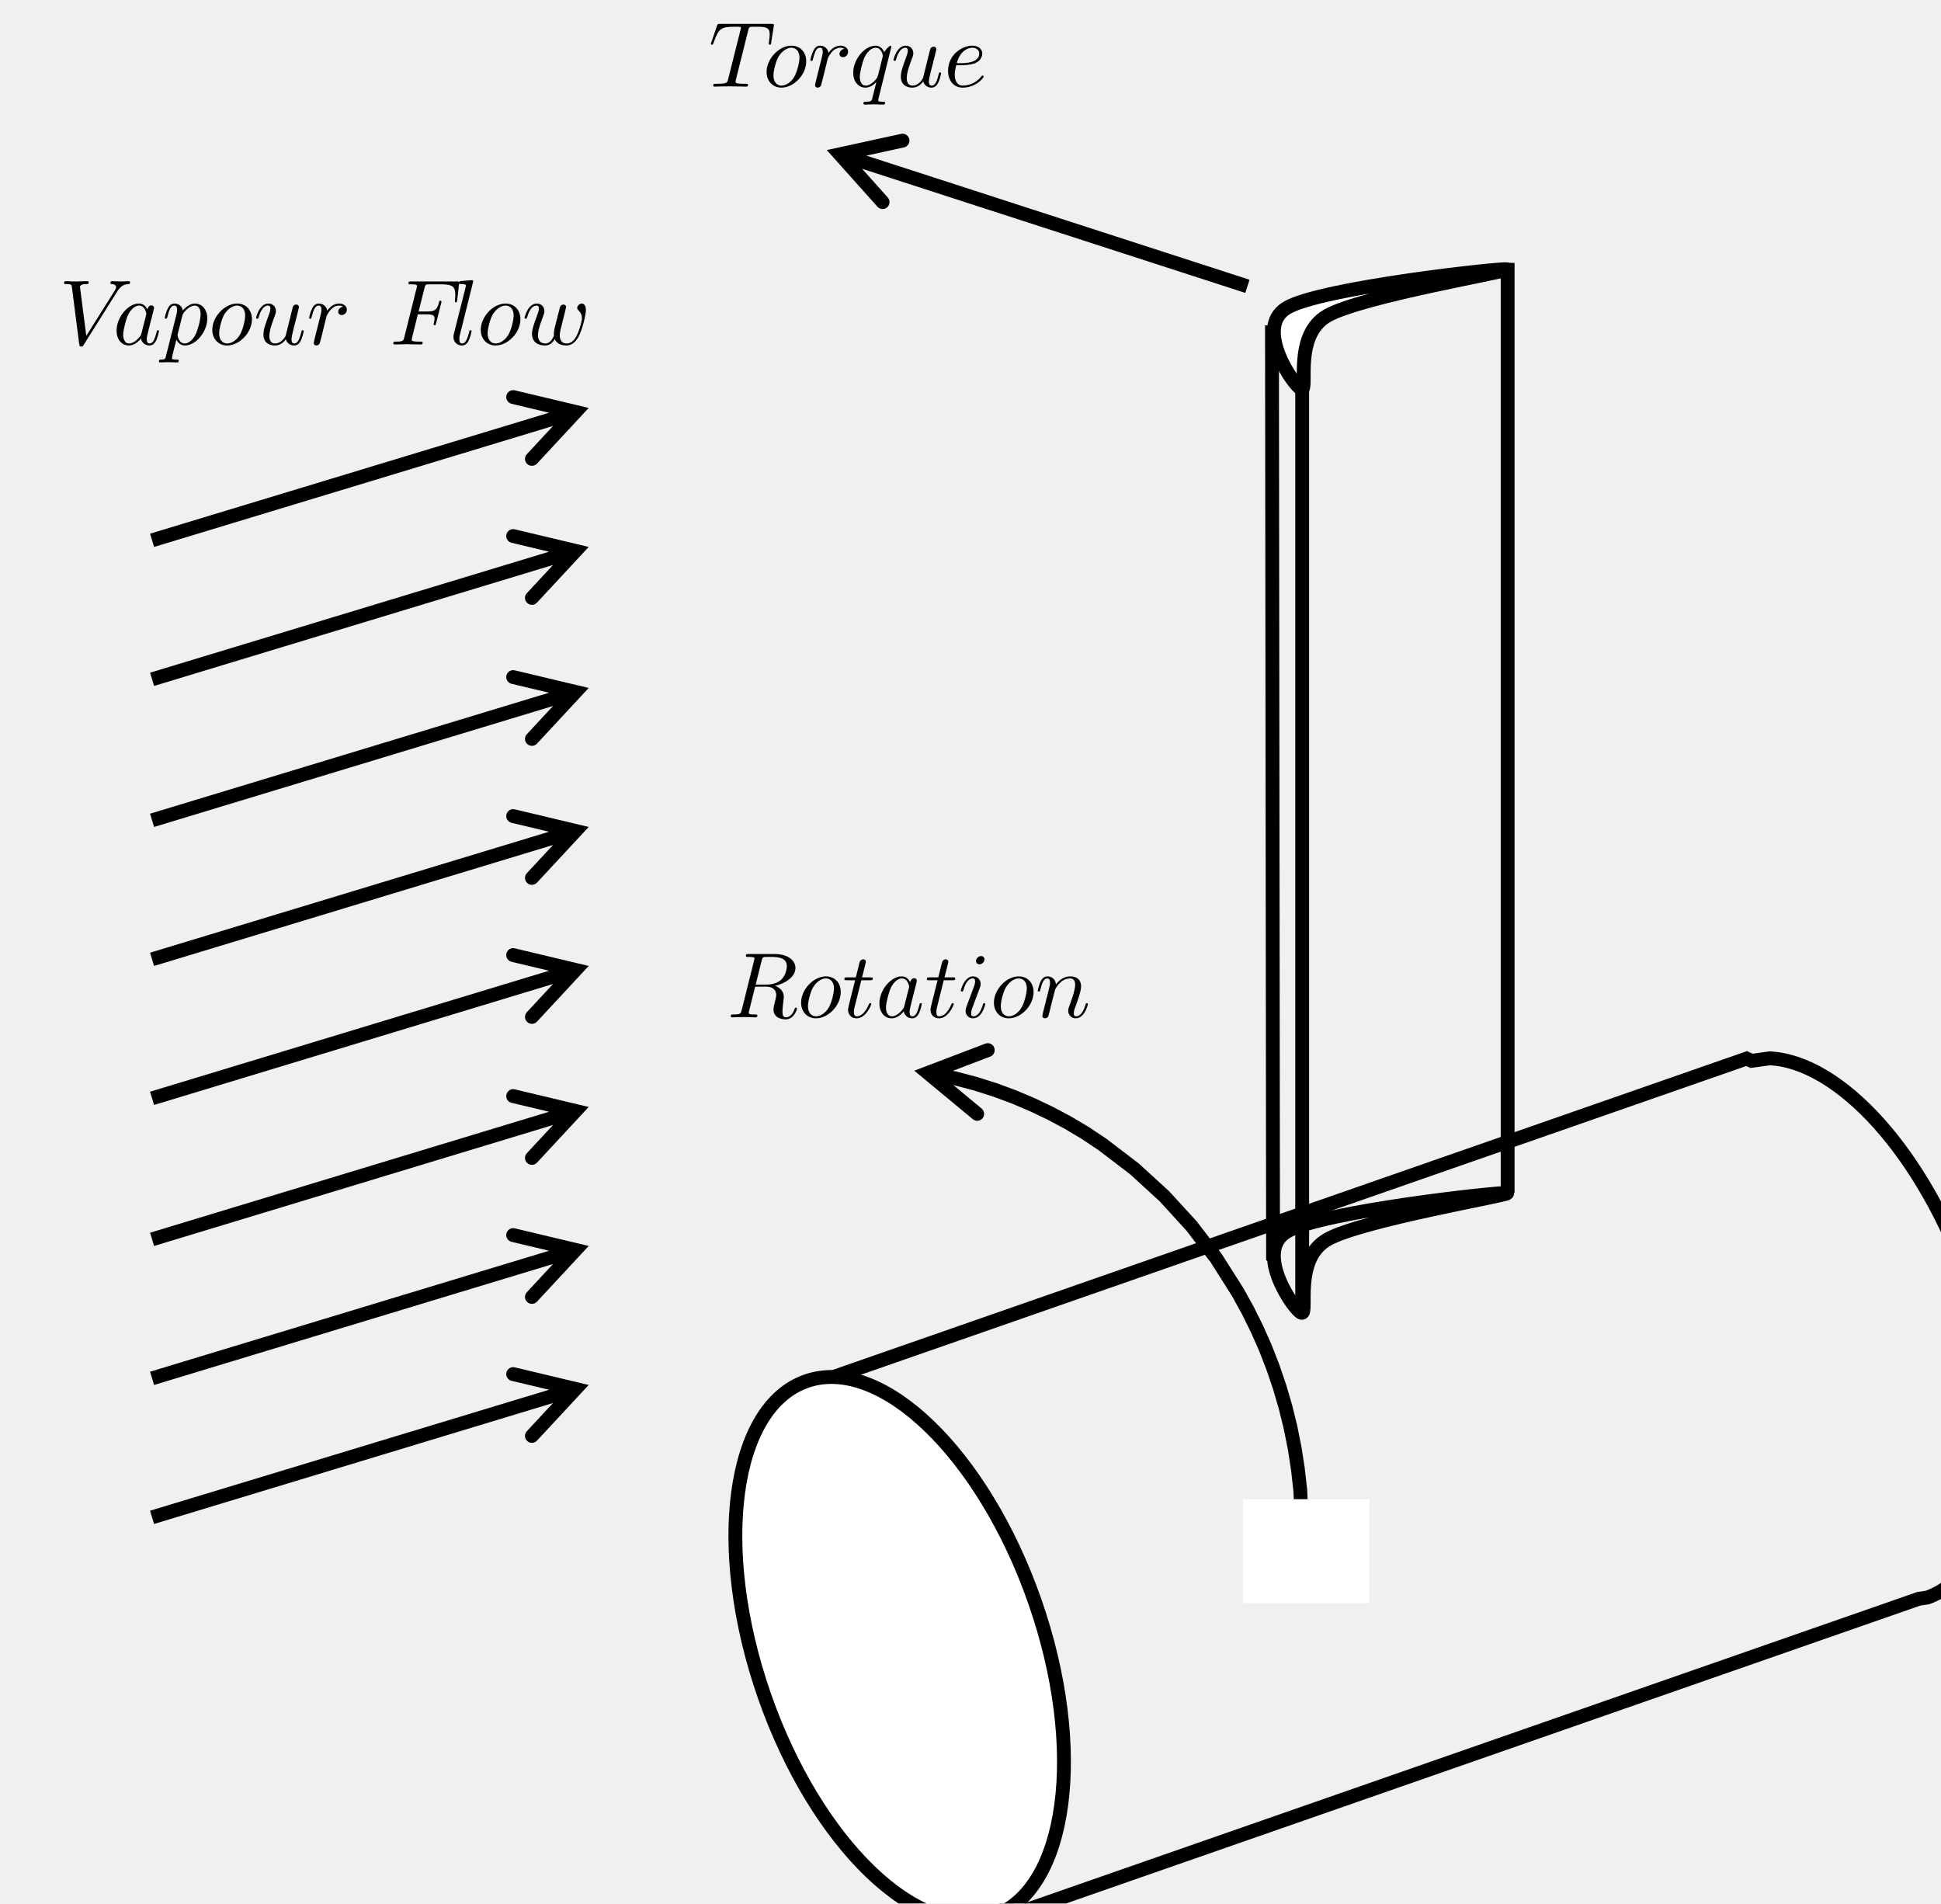
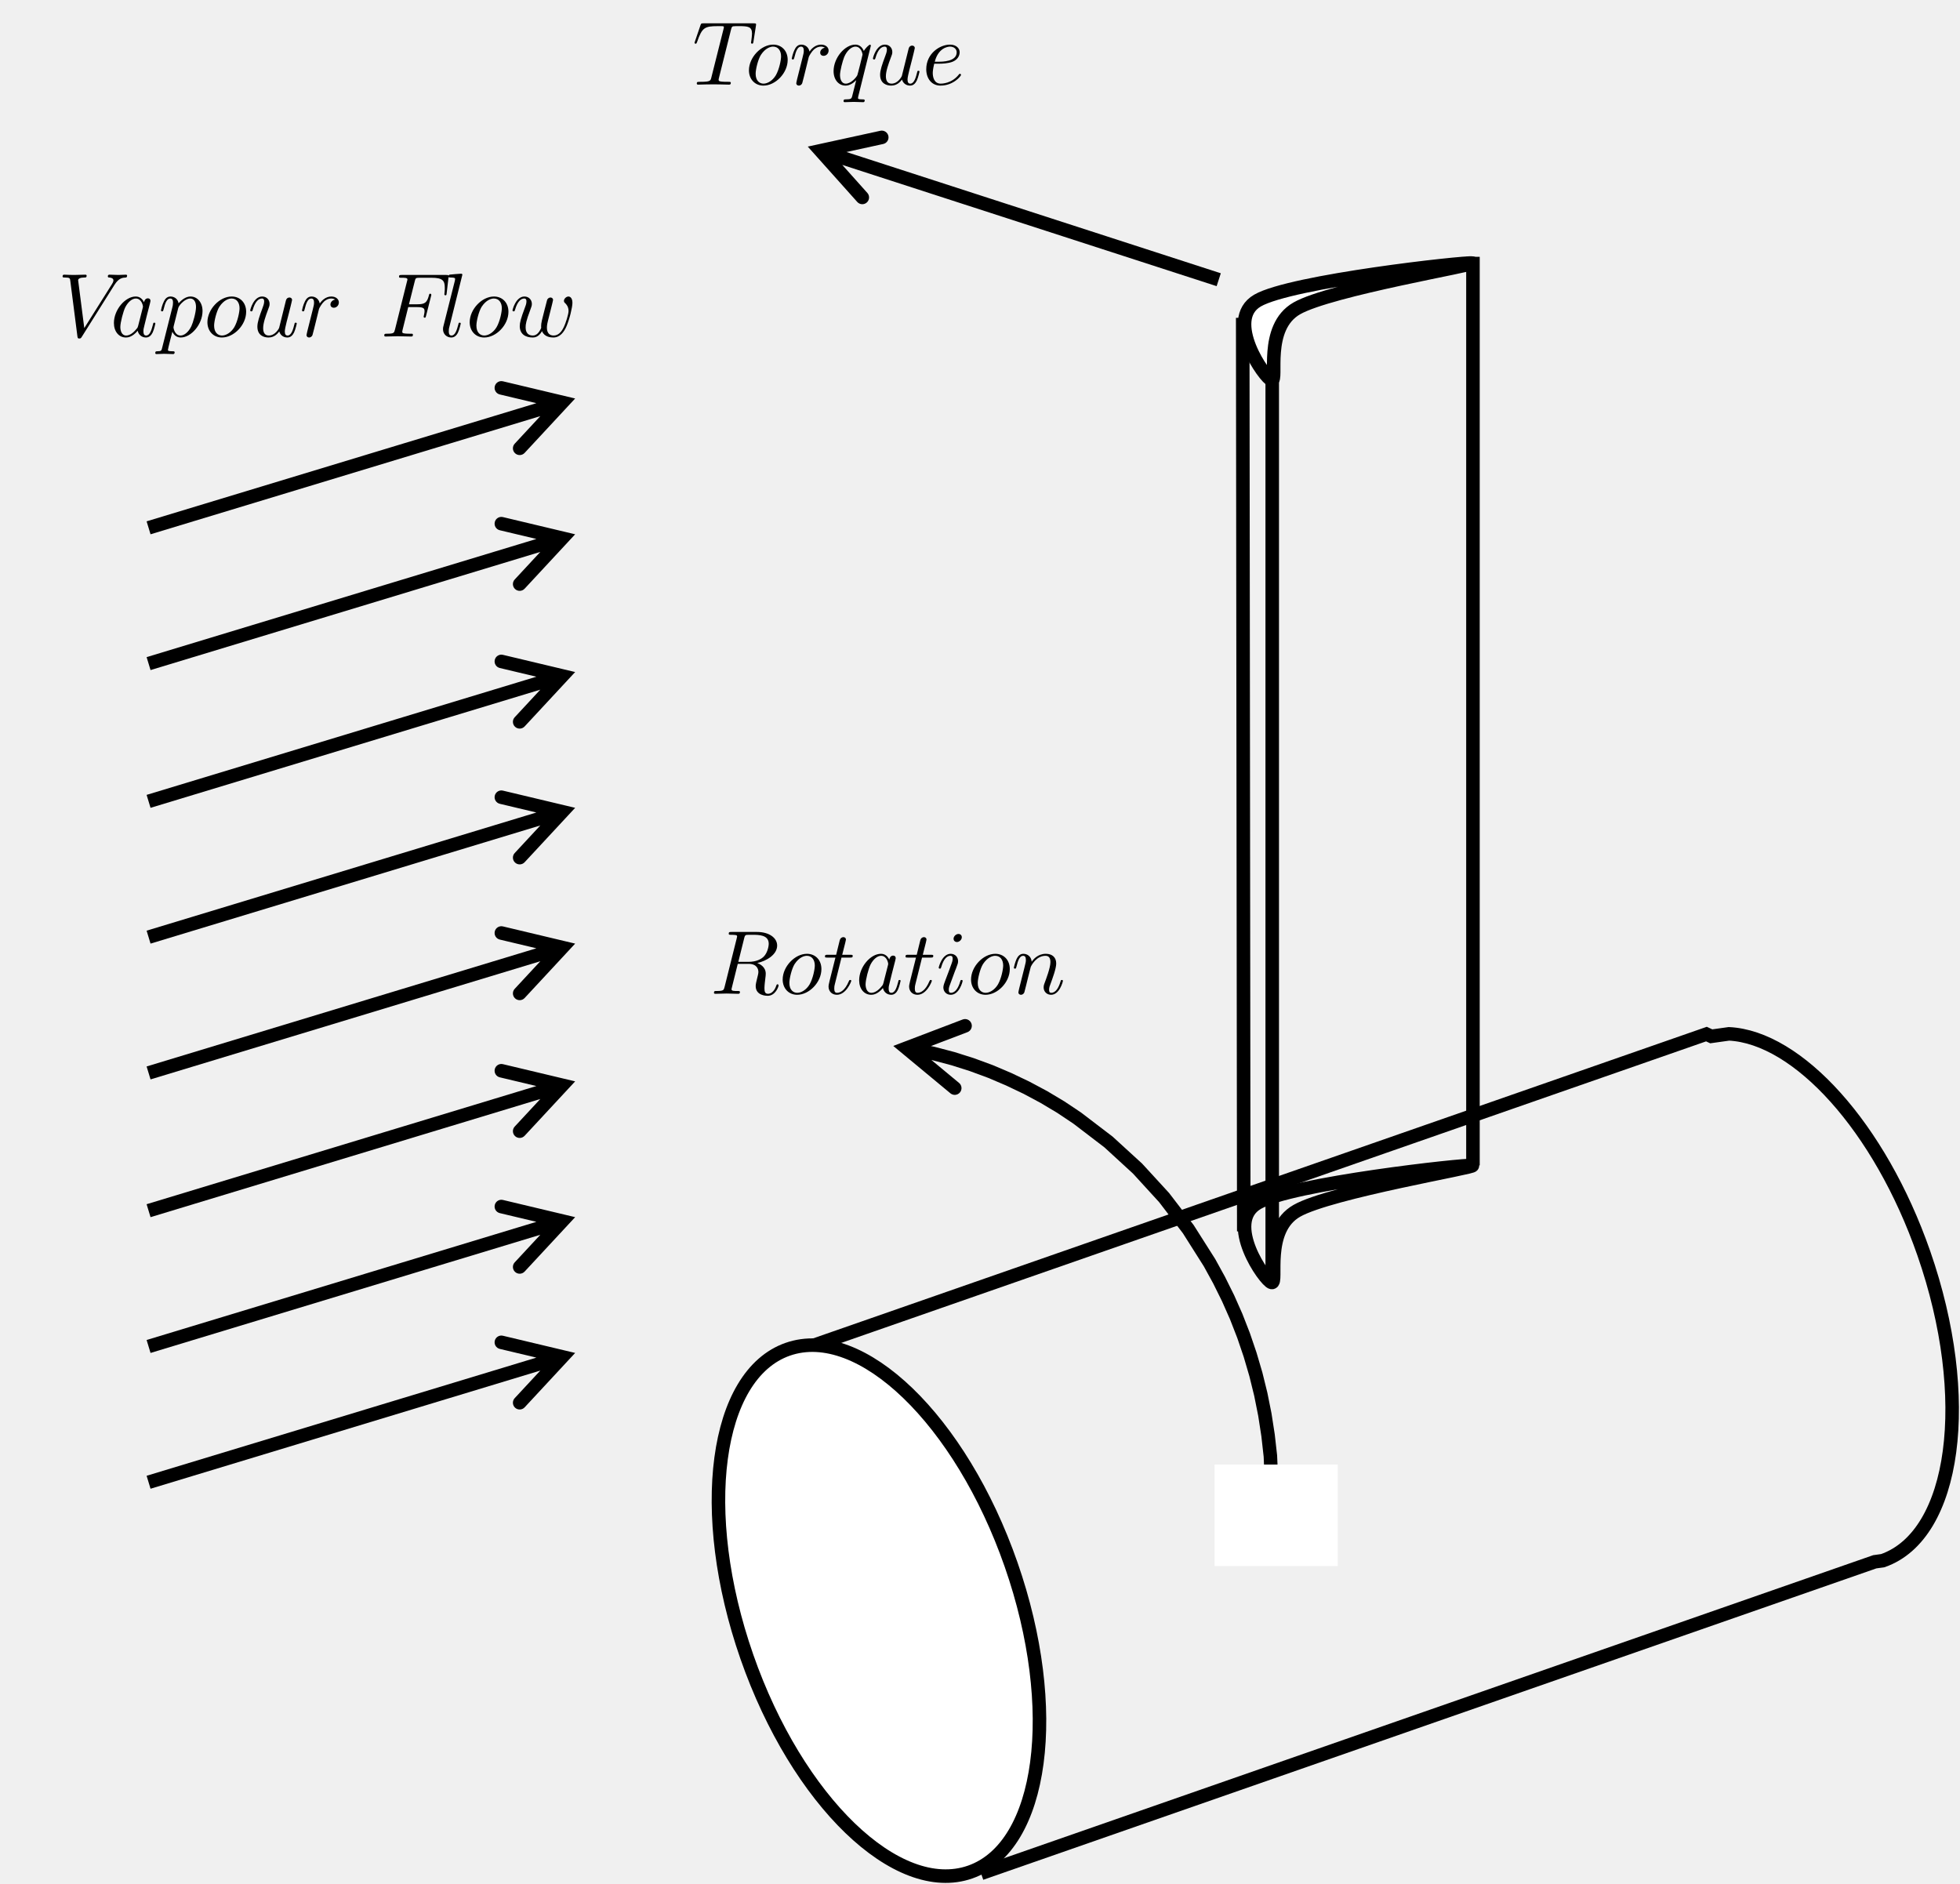
- <svg xmlns="http://www.w3.org/2000/svg" width="996/2" height="957/2" xml:space="preserve" overflow="hidden">
+ <svg xmlns="http://www.w3.org/2000/svg" width="996" height="957" xml:space="preserve" overflow="hidden">
  <defs>
    <clipPath id="clip0">
      <rect x="2749" y="694" width="996" height="957" />
    </clipPath>
  </defs>
  <g clip-path="url(#clip0)" transform="translate(-2749 -694)">
    <path d="M3627.6 1219.35C3662.52 1221.07 3704.21 1266.61 3726.59 1330.8 3752.17 1404.17 3742.84 1474.12 3705.76 1487.05L3701.69 1487.62 3250.77 1644.83 3158.14 1379.15 3616.15 1219.47 3616.15 1219.47 3618.6 1220.61Z" stroke="#000000" stroke-width="6.875" stroke-miterlimit="8" fill="none" fill-rule="evenodd" />
    <path d="M3128.52 1535.86C3102.94 1462.49 3112.26 1392.54 3149.34 1379.61 3186.43 1366.68 3237.22 1415.67 3262.8 1489.04 3288.38 1562.41 3279.06 1632.36 3241.97 1645.29 3204.89 1658.22 3154.1 1609.22 3128.52 1535.86Z" stroke="#000000" stroke-width="6.875" stroke-miterlimit="8" fill="#FFFFFF" fill-rule="evenodd" />
    <path d="M3395.24 887.122C3391.9 886.463 3371.04 856.641 3388.02 846.735 3405.01 836.828 3493.8 827.023 3497.13 827.681 3500.47 828.339 3425.07 840.958 3408.02 850.685 3390.97 860.411 3398.57 887.78 3395.24 887.122Z" stroke="#000000" stroke-width="6.875" stroke-miterlimit="8" fill="#FFFFFF" fill-rule="evenodd" />
    <path d="M3395.5 887.5 3395.5 1343.08" stroke="#000000" stroke-width="6.875" stroke-miterlimit="8" fill="none" fill-rule="evenodd" />
    <path d="M3380.5 855.5 3381.04 1319.73" stroke="#000000" stroke-width="6.875" stroke-miterlimit="8" fill="none" fill-rule="evenodd" />
    <path d="M3497.5 824.5 3497.5 1286.19" stroke="#000000" stroke-width="6.875" stroke-miterlimit="8" fill="none" fill-rule="evenodd" />
    <path d="M3395.24 1345.7C3391.9 1345.04 3371.04 1315.22 3388.02 1305.32 3405 1295.41 3493.8 1285.6 3497.13 1286.26 3500.47 1286.92 3425.07 1299.54 3408.02 1309.27 3390.97 1318.99 3398.57 1346.36 3395.24 1345.7Z" stroke="#000000" stroke-width="6.875" stroke-miterlimit="8" fill="none" fill-rule="evenodd" />
    <path d="M3367.25 839.406 3164.92 773.868 3167.03 767.327 3369.37 832.865ZM3184.63 796.624 3159.48 768.495 3196.35 760.452C3198.2 760.047 3200.03 761.223 3200.44 763.078 3200.84 764.932 3199.67 766.764 3197.81 767.169L3166.71 773.956 3168.54 768.306 3189.76 792.042C3191.02 793.457 3190.9 795.63 3189.48 796.895 3188.07 798.161 3185.9 798.039 3184.63 796.624Z" />
    <text font-family="Cambria Math,Cambria Math_MSFontService,sans-serif" font-weight="400" font-size="46" transform="translate(3100.83 737)">𝑇𝑜𝑟𝑞𝑢𝑒</text>
    <path d="M3210.22 1223.21 3213.75 1223.8 3223.96 1225.95 3234.07 1228.61 3243.91 1231.72 3253.56 1235.27 3262.97 1239.27 3272.16 1243.65 3281.18 1248.47 3289.89 1253.68 3298.35 1259.33 3314.4 1271.58 3329.38 1285.28 3343.1 1300.24 3355.54 1316.47 3366.53 1333.78 3371.51 1342.84 3376.14 1352.16 3380.33 1361.61 3384.14 1371.38 3387.5 1381.27 3390.49 1391.41 3393.02 1401.68 3395.12 1412.14 3396.77 1422.79 3397.98 1433.49 3398.93 1455.35 3392.07 1455.65 3391.15 1434.26 3389.98 1423.84 3388.38 1413.49 3386.35 1403.32 3383.89 1393.34 3381 1383.48 3377.73 1373.87 3374.04 1364.39 3369.98 1355.22 3365.49 1346.15 3360.72 1337.46 3350.08 1320.65 3338.03 1304.88 3324.74 1290.35 3310.23 1277.04 3294.53 1265.04 3286.36 1259.57 3277.94 1254.53 3269.21 1249.85 3260.28 1245.6 3251.19 1241.73 3241.84 1238.28 3232.31 1235.26 3222.54 1232.68 3212.63 1230.58 3209.09 1229.99ZM3231.97 1249.57 3202.92 1225.49 3238.18 1212.06C3239.96 1211.38 3241.94 1212.28 3242.62 1214.05 3243.29 1215.82 3242.4 1217.81 3240.63 1218.49L3210.88 1229.81 3211.85 1223.96 3236.35 1244.28C3237.82 1245.49 3238.02 1247.66 3236.81 1249.12 3235.59 1250.58 3233.43 1250.78 3231.97 1249.57ZM3409.24 1455.07C3409.48 1462.66 3403.52 1469 3395.93 1469.24 3388.34 1469.48 3382 1463.52 3381.76 1455.93 3381.52 1448.34 3387.48 1442 3395.07 1441.76 3402.66 1441.52 3409 1447.48 3409.24 1455.07Z" />
    <rect x="3368.5" y="1440.5" width="58" height="47" stroke="#FFFFFF" stroke-width="4.583" stroke-miterlimit="8" fill="#FFFFFF" />
    <text font-family="Cambria Math,Cambria Math_MSFontService,sans-serif" font-weight="400" font-size="46" transform="translate(3109.92 1199)">𝑅𝑜𝑡𝑎𝑡𝑖𝑜𝑛</text>
    <path d="M0.997-3.29 211.241 60.446 209.247 67.025-0.997 3.29ZM191.099 38.067 216.773 65.715 180.069 74.453C178.222 74.893 176.368 73.752 175.929 71.905 175.489 70.059 176.63 68.205 178.477 67.765L209.448 60.392 207.725 66.075 186.061 42.745C184.77 41.354 184.85 39.179 186.241 37.887 187.633 36.595 189.808 36.675 191.099 38.067Z" transform="matrix(1 0 0 -1 2824.5 1239.21)" />
    <text font-family="Cambria Math,Cambria Math_MSFontService,sans-serif" font-weight="400" font-size="46" transform="translate(2778.22 865)">𝑉𝑎𝑝𝑜𝑢𝑟</text>
    <text font-family="Cambria Math,Cambria Math_MSFontService,sans-serif" font-weight="400" font-size="46" transform="translate(2932.2 865)"> </text>
    <text font-family="Cambria Math,Cambria Math_MSFontService,sans-serif" font-weight="400" font-size="46" transform="translate(2942.51 865)">𝐹𝑙𝑜𝑤</text>
    <path d="M0.997-3.29 211.241 60.446 209.247 67.025-0.997 3.29ZM191.099 38.067 216.773 65.715 180.069 74.453C178.222 74.893 176.368 73.752 175.929 71.905 175.489 70.059 176.63 68.205 178.477 67.765L209.448 60.392 207.725 66.075 186.061 42.745C184.77 41.354 184.85 39.179 186.241 37.887 187.633 36.595 189.808 36.675 191.099 38.067Z" transform="matrix(1 0 0 -1 2824.5 1309.21)" />
    <path d="M0.997-3.29 211.241 60.446 209.247 67.025-0.997 3.29ZM191.099 38.067 216.773 65.715 180.069 74.453C178.222 74.893 176.368 73.752 175.929 71.905 175.489 70.059 176.63 68.205 178.477 67.765L209.448 60.392 207.725 66.075 186.061 42.745C184.77 41.354 184.85 39.179 186.241 37.887 187.633 36.595 189.808 36.675 191.099 38.067Z" transform="matrix(1 0 0 -1 2824.5 1378.21)" />
    <path d="M0.997-3.29 211.241 60.446 209.247 67.025-0.997 3.29ZM191.099 38.067 216.773 65.715 180.069 74.453C178.222 74.893 176.368 73.752 175.929 71.905 175.489 70.059 176.63 68.205 178.477 67.765L209.448 60.392 207.725 66.075 186.061 42.745C184.77 41.354 184.85 39.179 186.241 37.887 187.633 36.595 189.808 36.675 191.099 38.067Z" transform="matrix(1 0 0 -1 2824.5 1447.21)" />
    <path d="M0.997-3.29 211.241 60.446 209.247 67.025-0.997 3.29ZM191.099 38.067 216.773 65.715 180.069 74.453C178.222 74.893 176.368 73.752 175.929 71.905 175.489 70.059 176.63 68.205 178.477 67.765L209.448 60.392 207.725 66.075 186.061 42.745C184.77 41.354 184.85 39.179 186.241 37.887 187.633 36.595 189.808 36.675 191.099 38.067Z" transform="matrix(1 0 0 -1 2824.5 1170.21)" />
    <path d="M0.997-3.29 211.241 60.446 209.247 67.025-0.997 3.29ZM191.099 38.067 216.773 65.715 180.069 74.453C178.222 74.893 176.368 73.752 175.929 71.905 175.489 70.059 176.63 68.205 178.477 67.765L209.448 60.392 207.725 66.075 186.061 42.745C184.77 41.354 184.85 39.179 186.241 37.887 187.633 36.595 189.808 36.675 191.099 38.067Z" transform="matrix(1 0 0 -1 2824.5 962.21)" />
    <path d="M0.997-3.29 211.241 60.446 209.247 67.025-0.997 3.29ZM191.099 38.067 216.773 65.715 180.069 74.453C178.222 74.893 176.368 73.752 175.929 71.905 175.489 70.059 176.63 68.205 178.477 67.765L209.448 60.392 207.725 66.075 186.061 42.745C184.77 41.354 184.85 39.179 186.241 37.887 187.633 36.595 189.808 36.675 191.099 38.067Z" transform="matrix(1 0 0 -1 2824.5 1031.21)" />
    <path d="M0.997-3.29 211.241 60.446 209.247 67.025-0.997 3.29ZM191.099 38.067 216.773 65.715 180.069 74.453C178.222 74.893 176.368 73.752 175.929 71.905 175.489 70.059 176.63 68.205 178.477 67.765L209.448 60.392 207.725 66.075 186.061 42.745C184.77 41.354 184.85 39.179 186.241 37.887 187.633 36.595 189.808 36.675 191.099 38.067Z" transform="matrix(1 0 0 -1 2824.5 1101.21)" />
  </g>
</svg>
